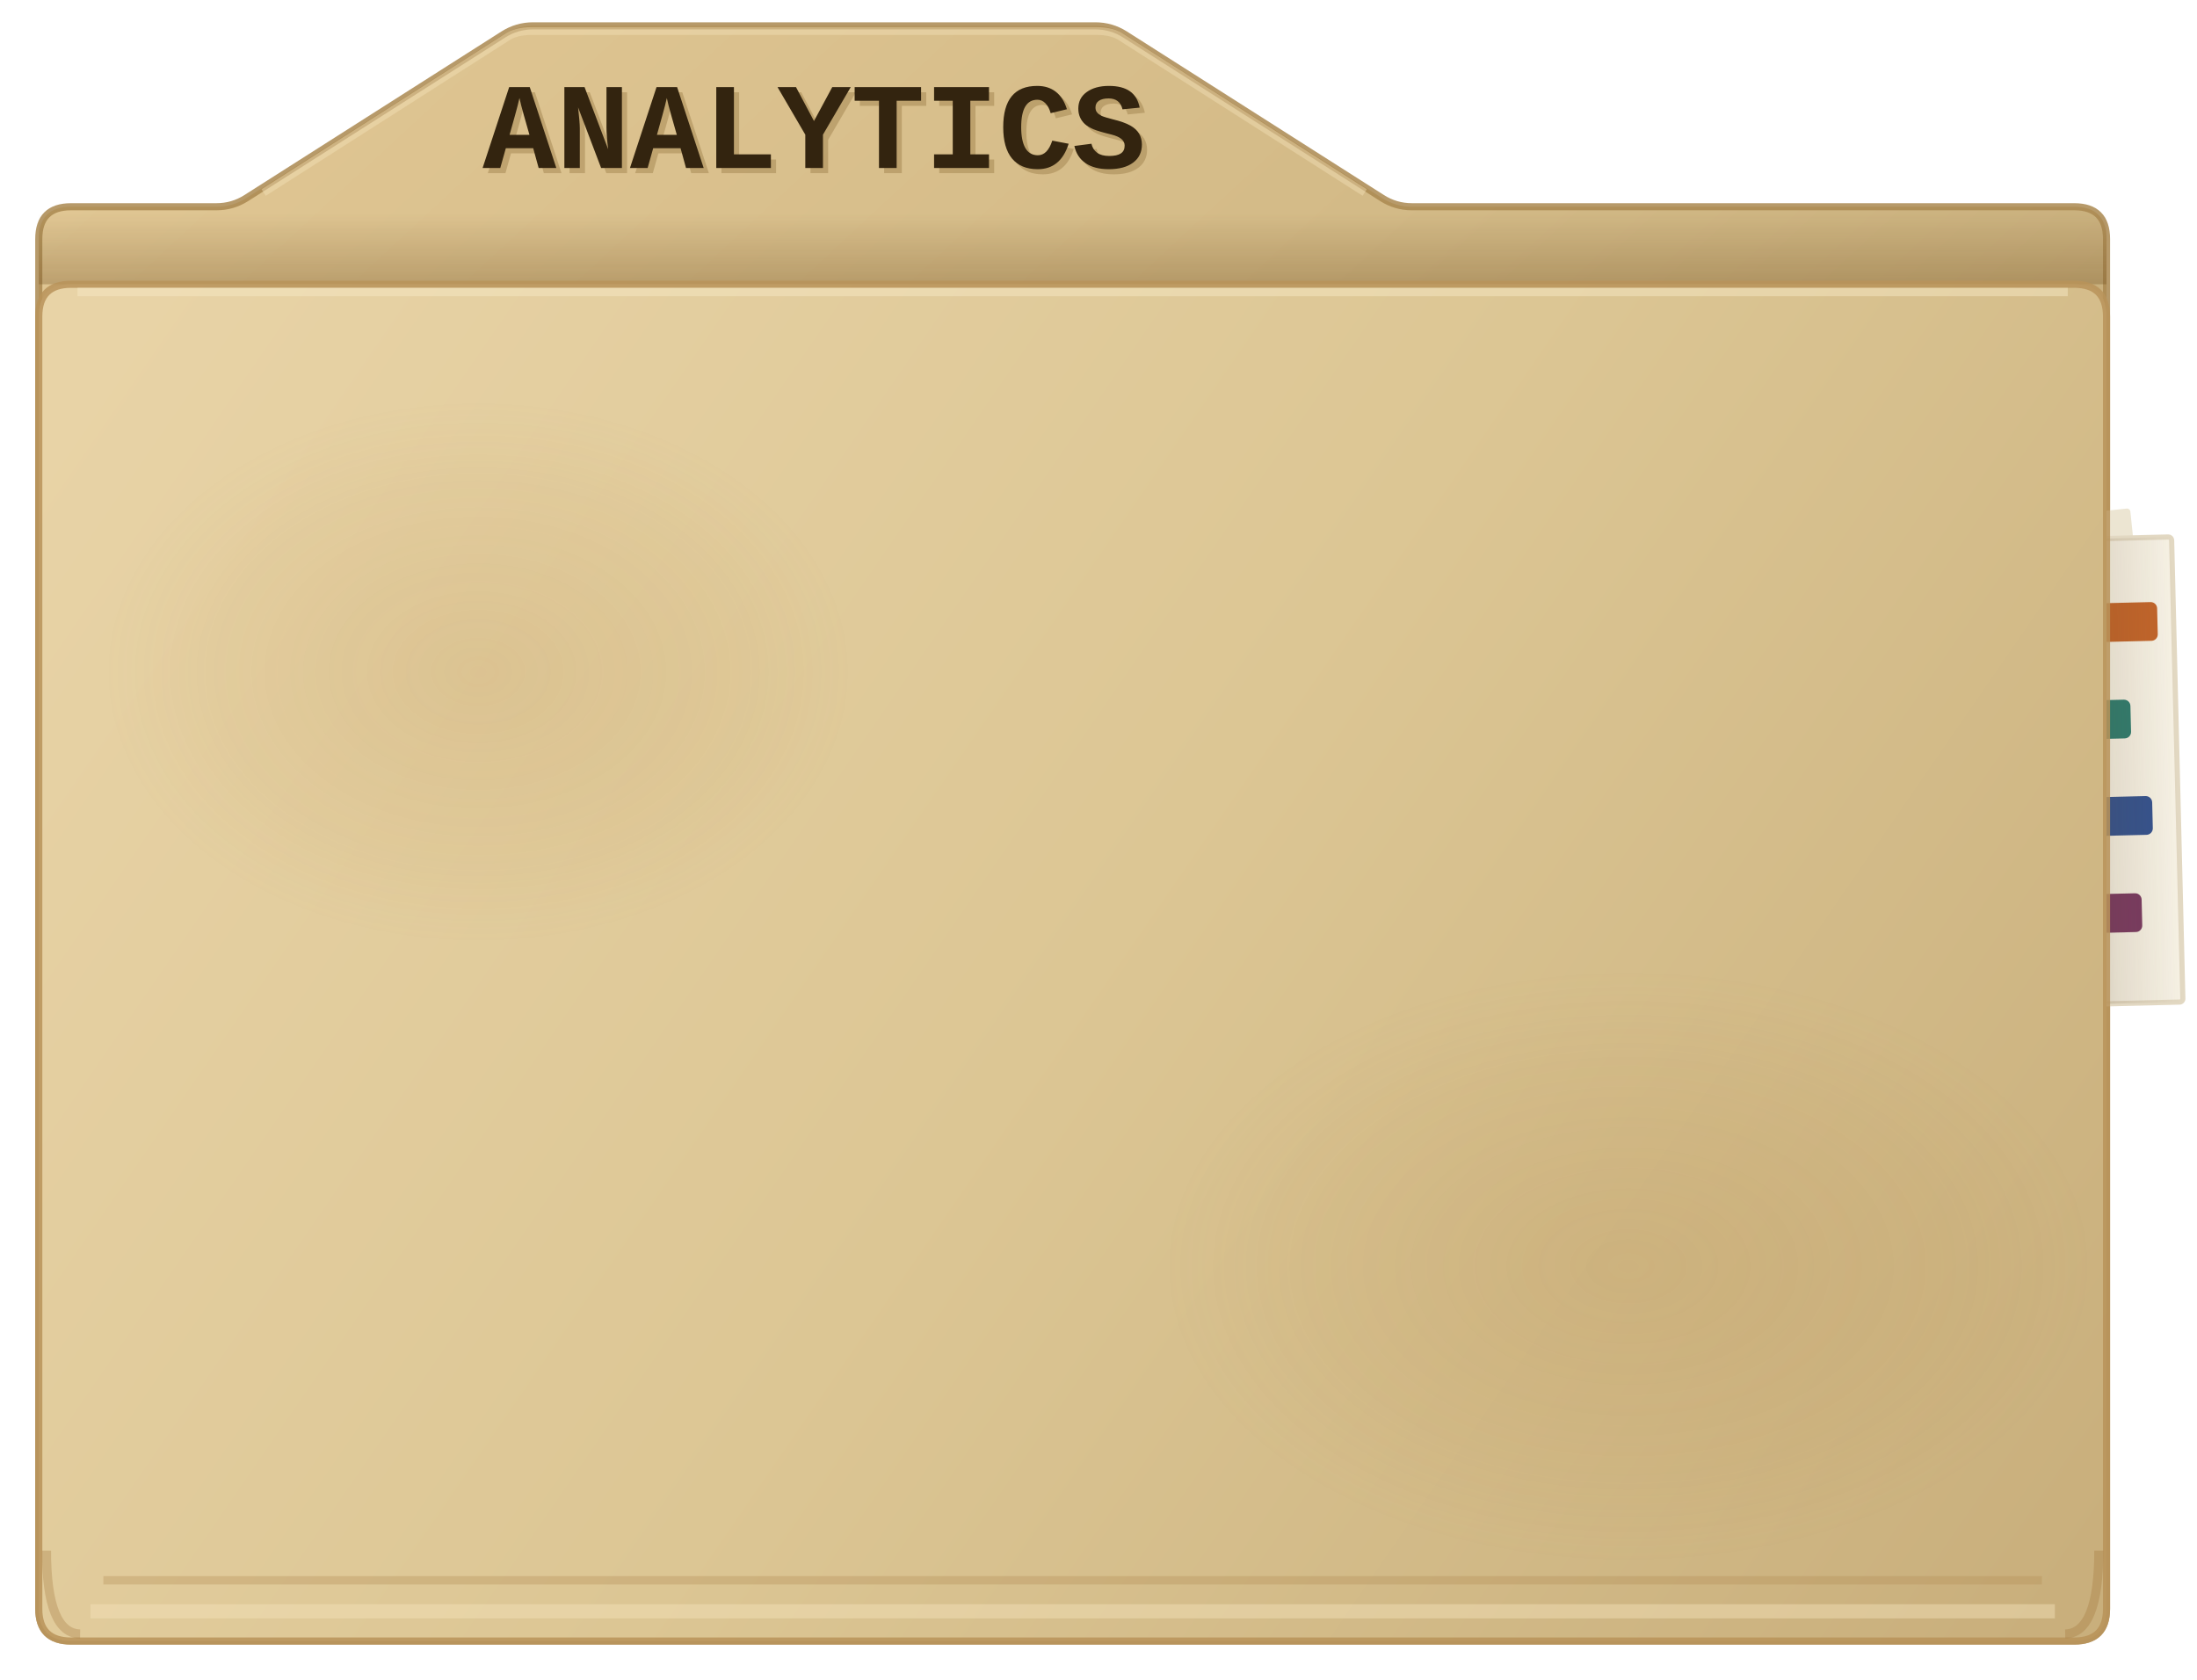
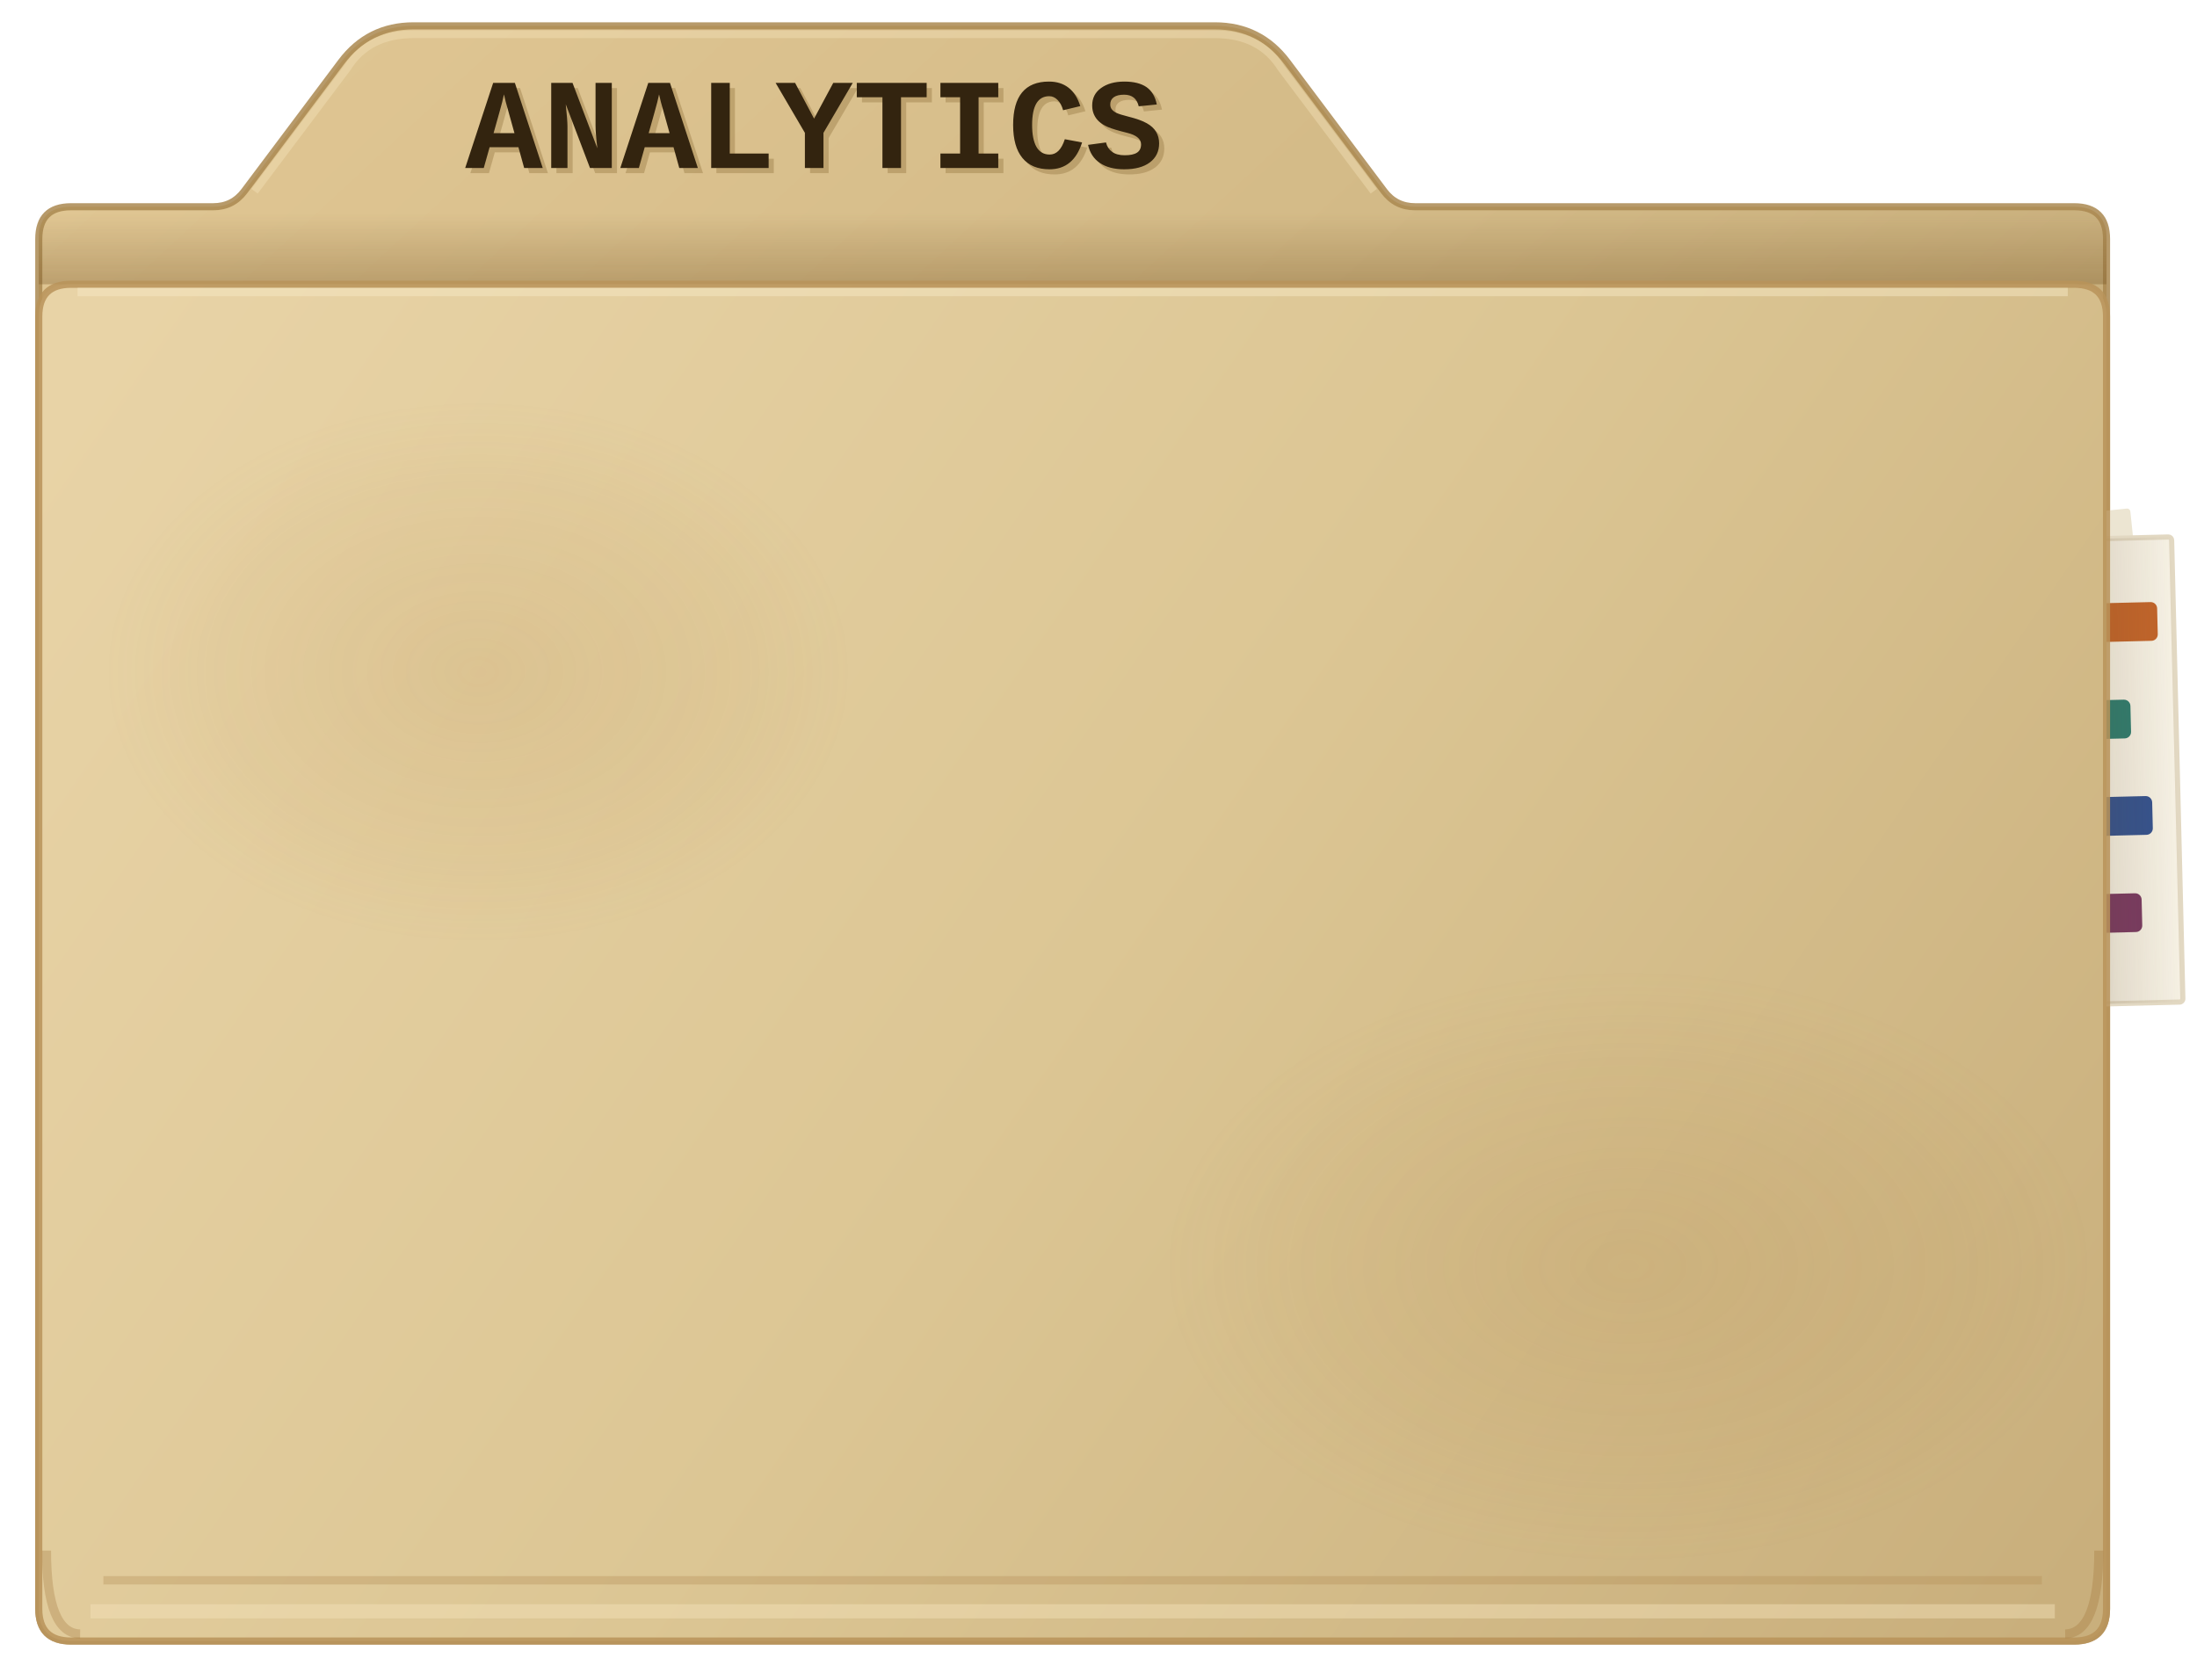
<svg xmlns="http://www.w3.org/2000/svg" viewBox="0 0 340 260" role="img" aria-label="A closed manila file folder lying flat, its left-of-centre tab typed ANALYTICS, with the edges of chart papers peeking out the right side">
  <defs>
    <linearGradient id="af_backg" gradientUnits="userSpaceOnUse" x1="20" y1="4" x2="250" y2="252">
      <stop offset="0" stop-color="#e1c794" />
      <stop offset="0.45" stop-color="#d3ba87" />
      <stop offset="1" stop-color="#bda371" />
    </linearGradient>
    <linearGradient id="af_frontg" gradientUnits="userSpaceOnUse" x1="20" y1="48" x2="316" y2="252">
      <stop offset="0" stop-color="#e8d3a6" />
      <stop offset="0.5" stop-color="#dcc694" />
      <stop offset="1" stop-color="#c9af7c" />
    </linearGradient>
    <radialGradient id="af_stain" cx="0.5" cy="0.5" r="0.5">
      <stop offset="0" stop-color="#a97c3c" stop-opacity="0.13" />
      <stop offset="0.7" stop-color="#a97c3c" stop-opacity="0.05" />
      <stop offset="1" stop-color="#a97c3c" stop-opacity="0" />
    </radialGradient>
    <linearGradient id="af_flapshadow" gradientUnits="userSpaceOnUse" x1="0" y1="33" x2="0" y2="44">
      <stop offset="0" stop-color="#6b4a1c" stop-opacity="0" />
      <stop offset="1" stop-color="#6b4a1c" stop-opacity="0.3" />
    </linearGradient>
    <linearGradient id="af_papershade" gradientUnits="userSpaceOnUse" x1="317" y1="0" x2="337" y2="0">
      <stop offset="0" stop-color="#5d431e" stop-opacity="0.36" />
      <stop offset="0.5" stop-color="#5d431e" stop-opacity="0.12" />
      <stop offset="1" stop-color="#5d431e" stop-opacity="0" />
    </linearGradient>
  </defs>
-   <path d="M6,37 Q6,32 11,32 L33.5,32 Q36,32 38.11,30.66 L77.89,5.34            Q80,4 82.5,4 L169.5,4 Q172,4 174.11,5.34 L213.89,30.66            Q216,32 218.5,32 L321,32 Q326,32 326,37 L326,249            Q326,254 321,254 L11,254 Q6,254 6,249 Z" fill="url(#af_backg)" stroke="#ab8850" stroke-width="1.1" stroke-opacity="0.85" />
-   <path d="M40.8,29.8 L78.4,5.8 Q79.8,4.8 82.4,4.8 L169.6,4.8            Q172.2,4.8 173.6,5.8 L211.2,29.8" fill="none" stroke="#f5e4bb" stroke-opacity="0.4" stroke-width="1.2" stroke-linejoin="round" />
+   <path d="M6,37 Q6,32 11,32 L33,32 Q36,32 37.8,29.6 L52.8,9.6            Q57,4 64,4 L188,4 Q195,4 199.2,9.6 L214.2,29.6            Q216,32 219,32 L321,32 Q326,32 326,37 L326,249            Q326,254 321,254 L11,254 Q6,254 6,249 Z" fill="url(#af_backg)" stroke="#ab8850" stroke-width="1.1" stroke-opacity="0.85" />
+   <path d="M39.4,29.6 L53.75,10.5 Q57,5.3 64,5.3 L188,5.3            Q195,5.3 198.25,10.5 L212.6,29.6" fill="none" stroke="#f5e4bb" stroke-opacity="0.4" stroke-width="1.2" stroke-linejoin="round" />
  <g transform="rotate(-6 300 122)">
    <rect x="250" y="82" width="84" height="72" rx="0.5" fill="#ece5d2" />
  </g>
  <g transform="rotate(-1.4 300 122)">
    <rect x="252" y="84" width="85" height="72" rx="0.5" fill="#f6f1e4" stroke="#e2d8c2" stroke-width="0.8" />
    <g>
      <rect x="288" y="94" width="46.5" height="6" rx="1" fill="#c2652b" />
      <rect x="288" y="109" width="42" height="6" rx="1" fill="#2f7d70" />
      <rect x="288" y="124" width="45" height="6" rx="1" fill="#35538f" />
      <rect x="288" y="139" width="43" height="6" rx="1" fill="#7a3b63" />
    </g>
    <rect x="317" y="84" width="20" height="72" fill="url(#af_papershade)" />
  </g>
  <rect x="6" y="33" width="320" height="11" fill="url(#af_flapshadow)" />
  <path d="M6,49 Q6,44 11,44 L321,44 Q326,44 326,49 L326,249            Q326,254 321,254 L11,254 Q6,254 6,249 Z" fill="url(#af_frontg)" stroke="#b8935a" stroke-width="1.1" stroke-opacity="0.85" />
  <ellipse cx="252" cy="196" rx="72" ry="46" fill="url(#af_stain)" />
  <ellipse cx="74" cy="104" rx="58" ry="42" fill="url(#af_stain)" />
  <path d="M12,45.2 L320,45.2" fill="none" stroke="#f7e8c4" stroke-opacity="0.5" stroke-width="1.3" />
  <path d="M16,244.6 L316,244.6" fill="none" stroke="#b58e55" stroke-opacity="0.34" stroke-width="1.3" />
  <path d="M14,249.4 L318,249.4" fill="none" stroke="#f4e3ba" stroke-opacity="0.45" stroke-width="2.2" />
  <path d="M7.2,240 Q7.2,252.8 12.4,252.9" fill="none" stroke="#a87f47" stroke-opacity="0.35" stroke-width="1.4" />
  <path d="M324.8,240 Q324.8,252.8 319.6,252.9" fill="none" stroke="#a87f47" stroke-opacity="0.4" stroke-width="1.4" />
-   <g text-anchor="middle" font-family="'Courier Prime','Courier New',Courier,monospace" font-size="19" font-weight="700">
-     <text x="126.8" y="26.8" fill="#8a6a34" opacity="0.35" textLength="110" lengthAdjust="spacing">ANALYTICS</text>
-     <text x="126" y="26" fill="#33240f" textLength="110" lengthAdjust="spacing">ANALYTICS</text>
+   <g text-anchor="middle" font-family="'Courier Prime','Courier New',Courier,monospace" font-size="20" font-weight="700">
+     <text x="126.8" y="26.8" fill="#8a6a34" opacity="0.35" textLength="132" lengthAdjust="spacing">ANALYTICS</text>
+     <text x="126" y="26" fill="#33240f" textLength="132" lengthAdjust="spacing">ANALYTICS</text>
  </g>
</svg>
